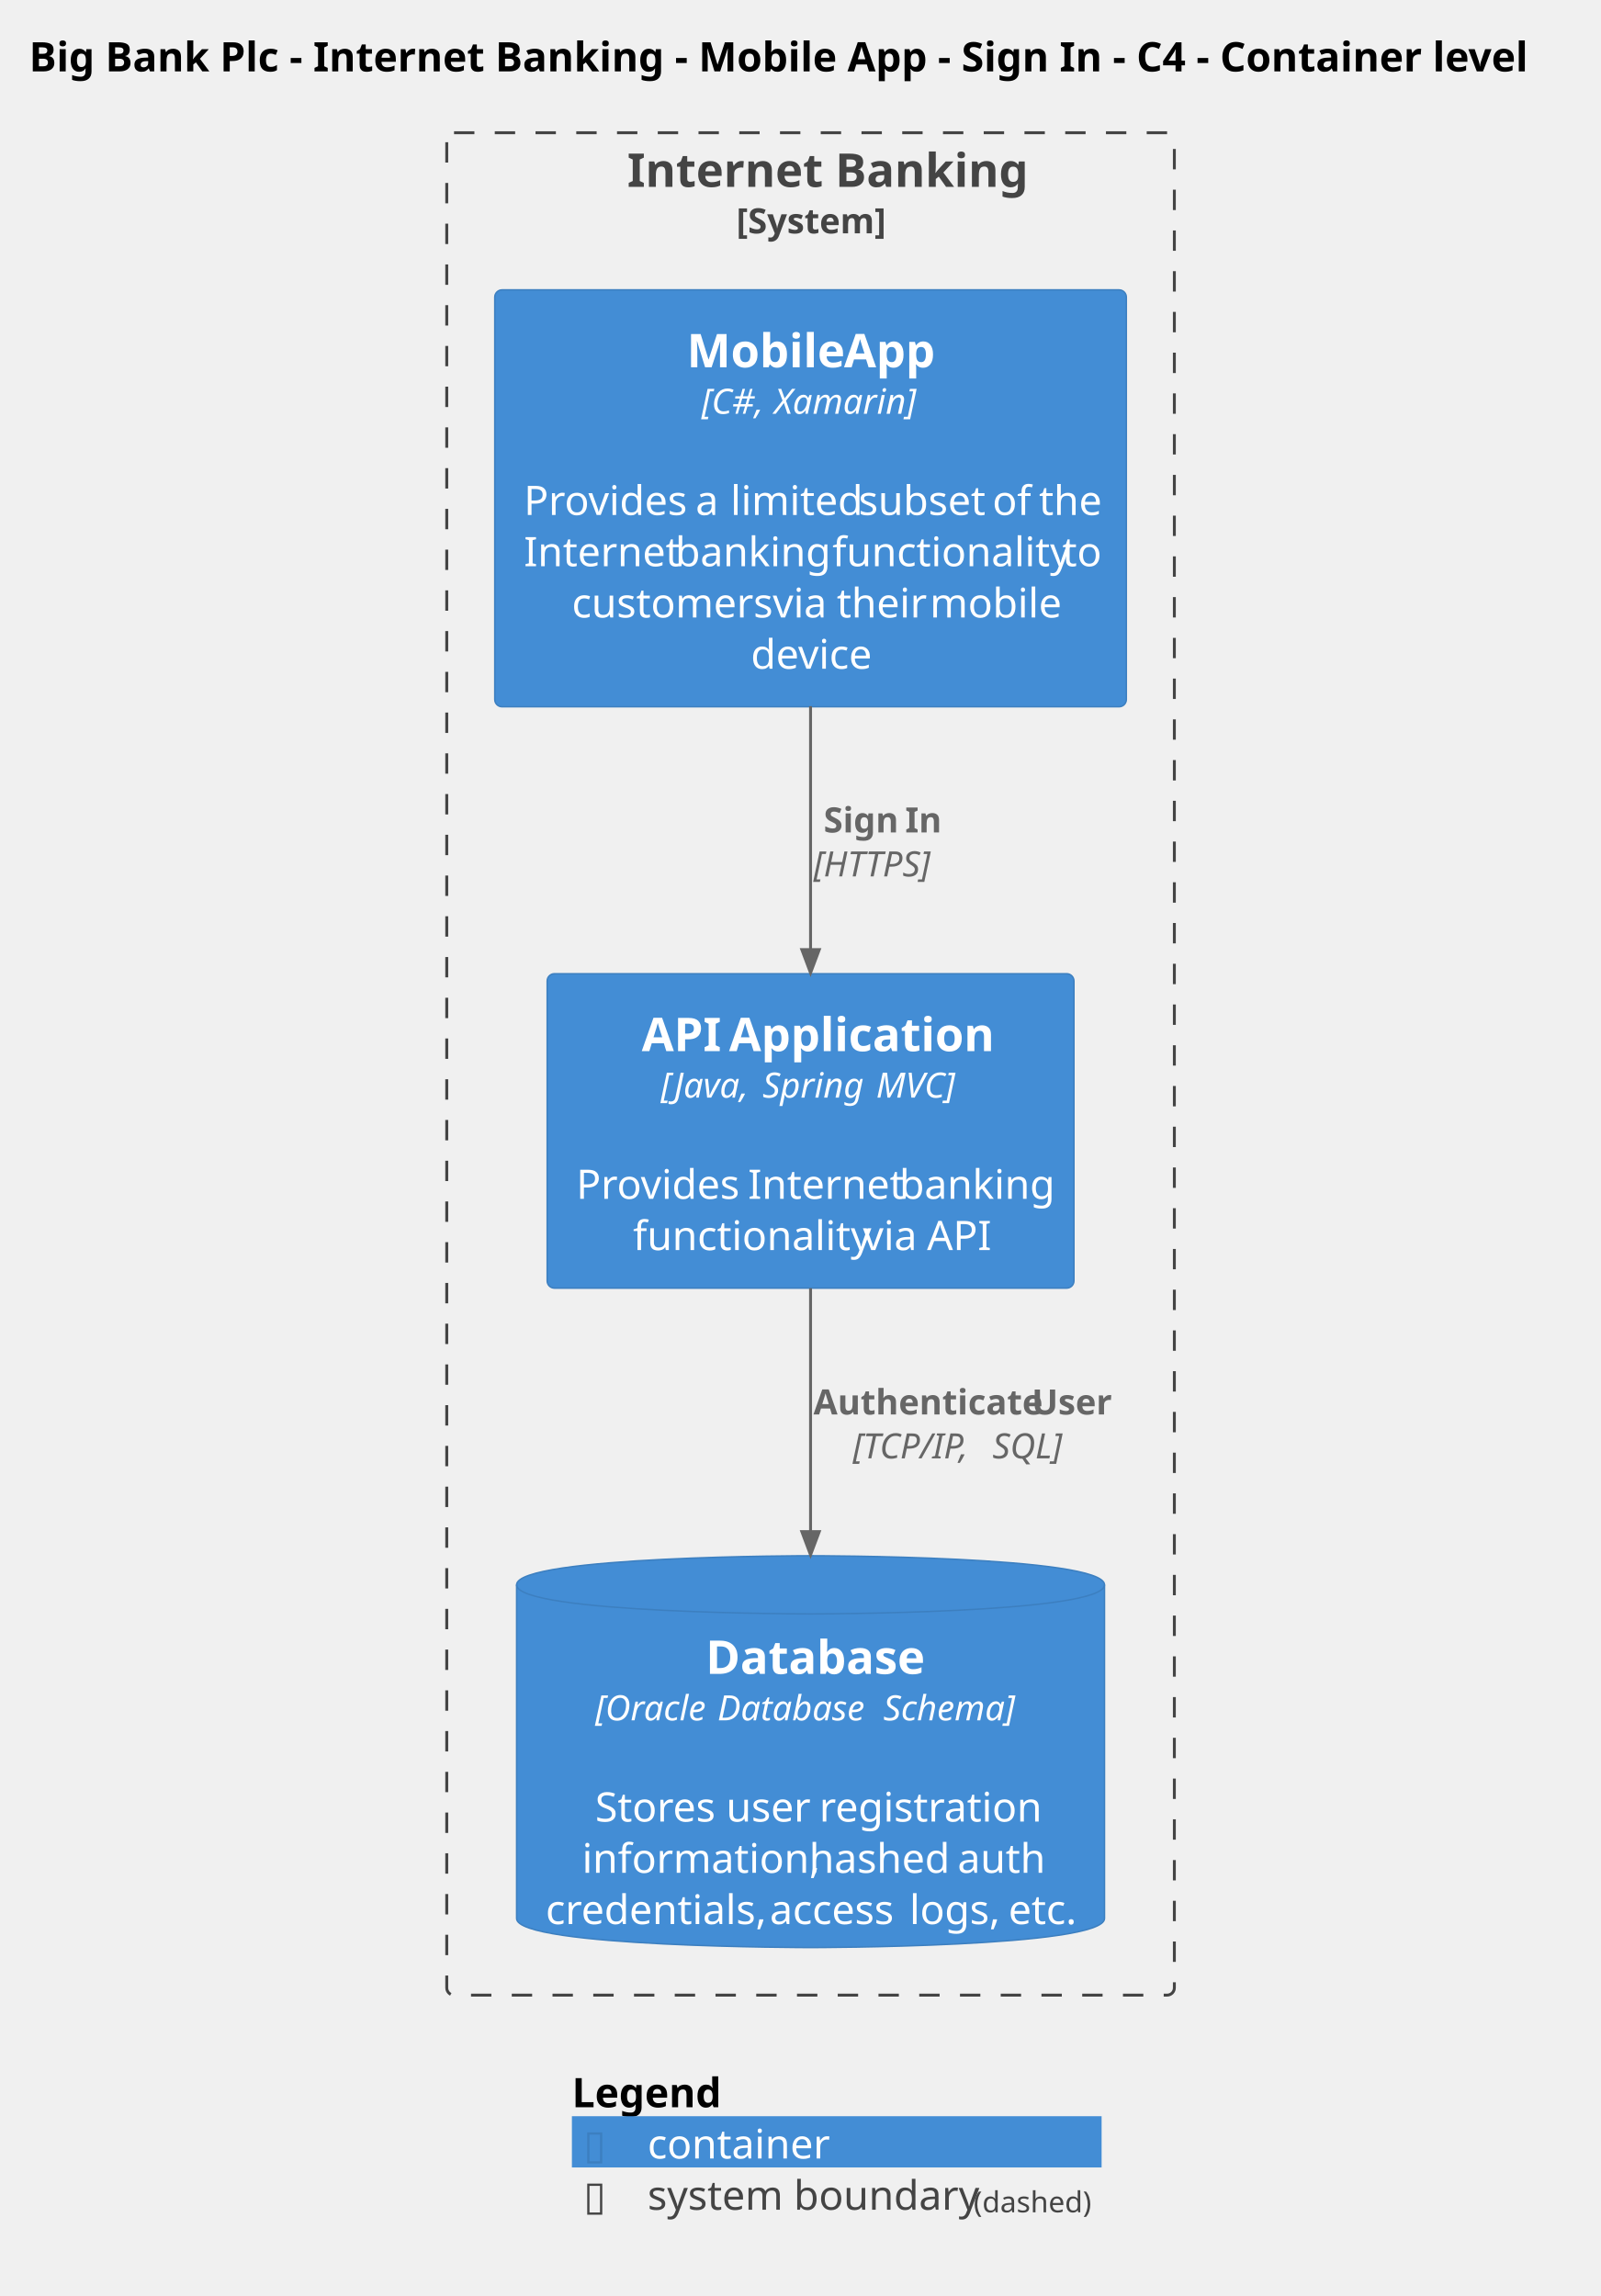
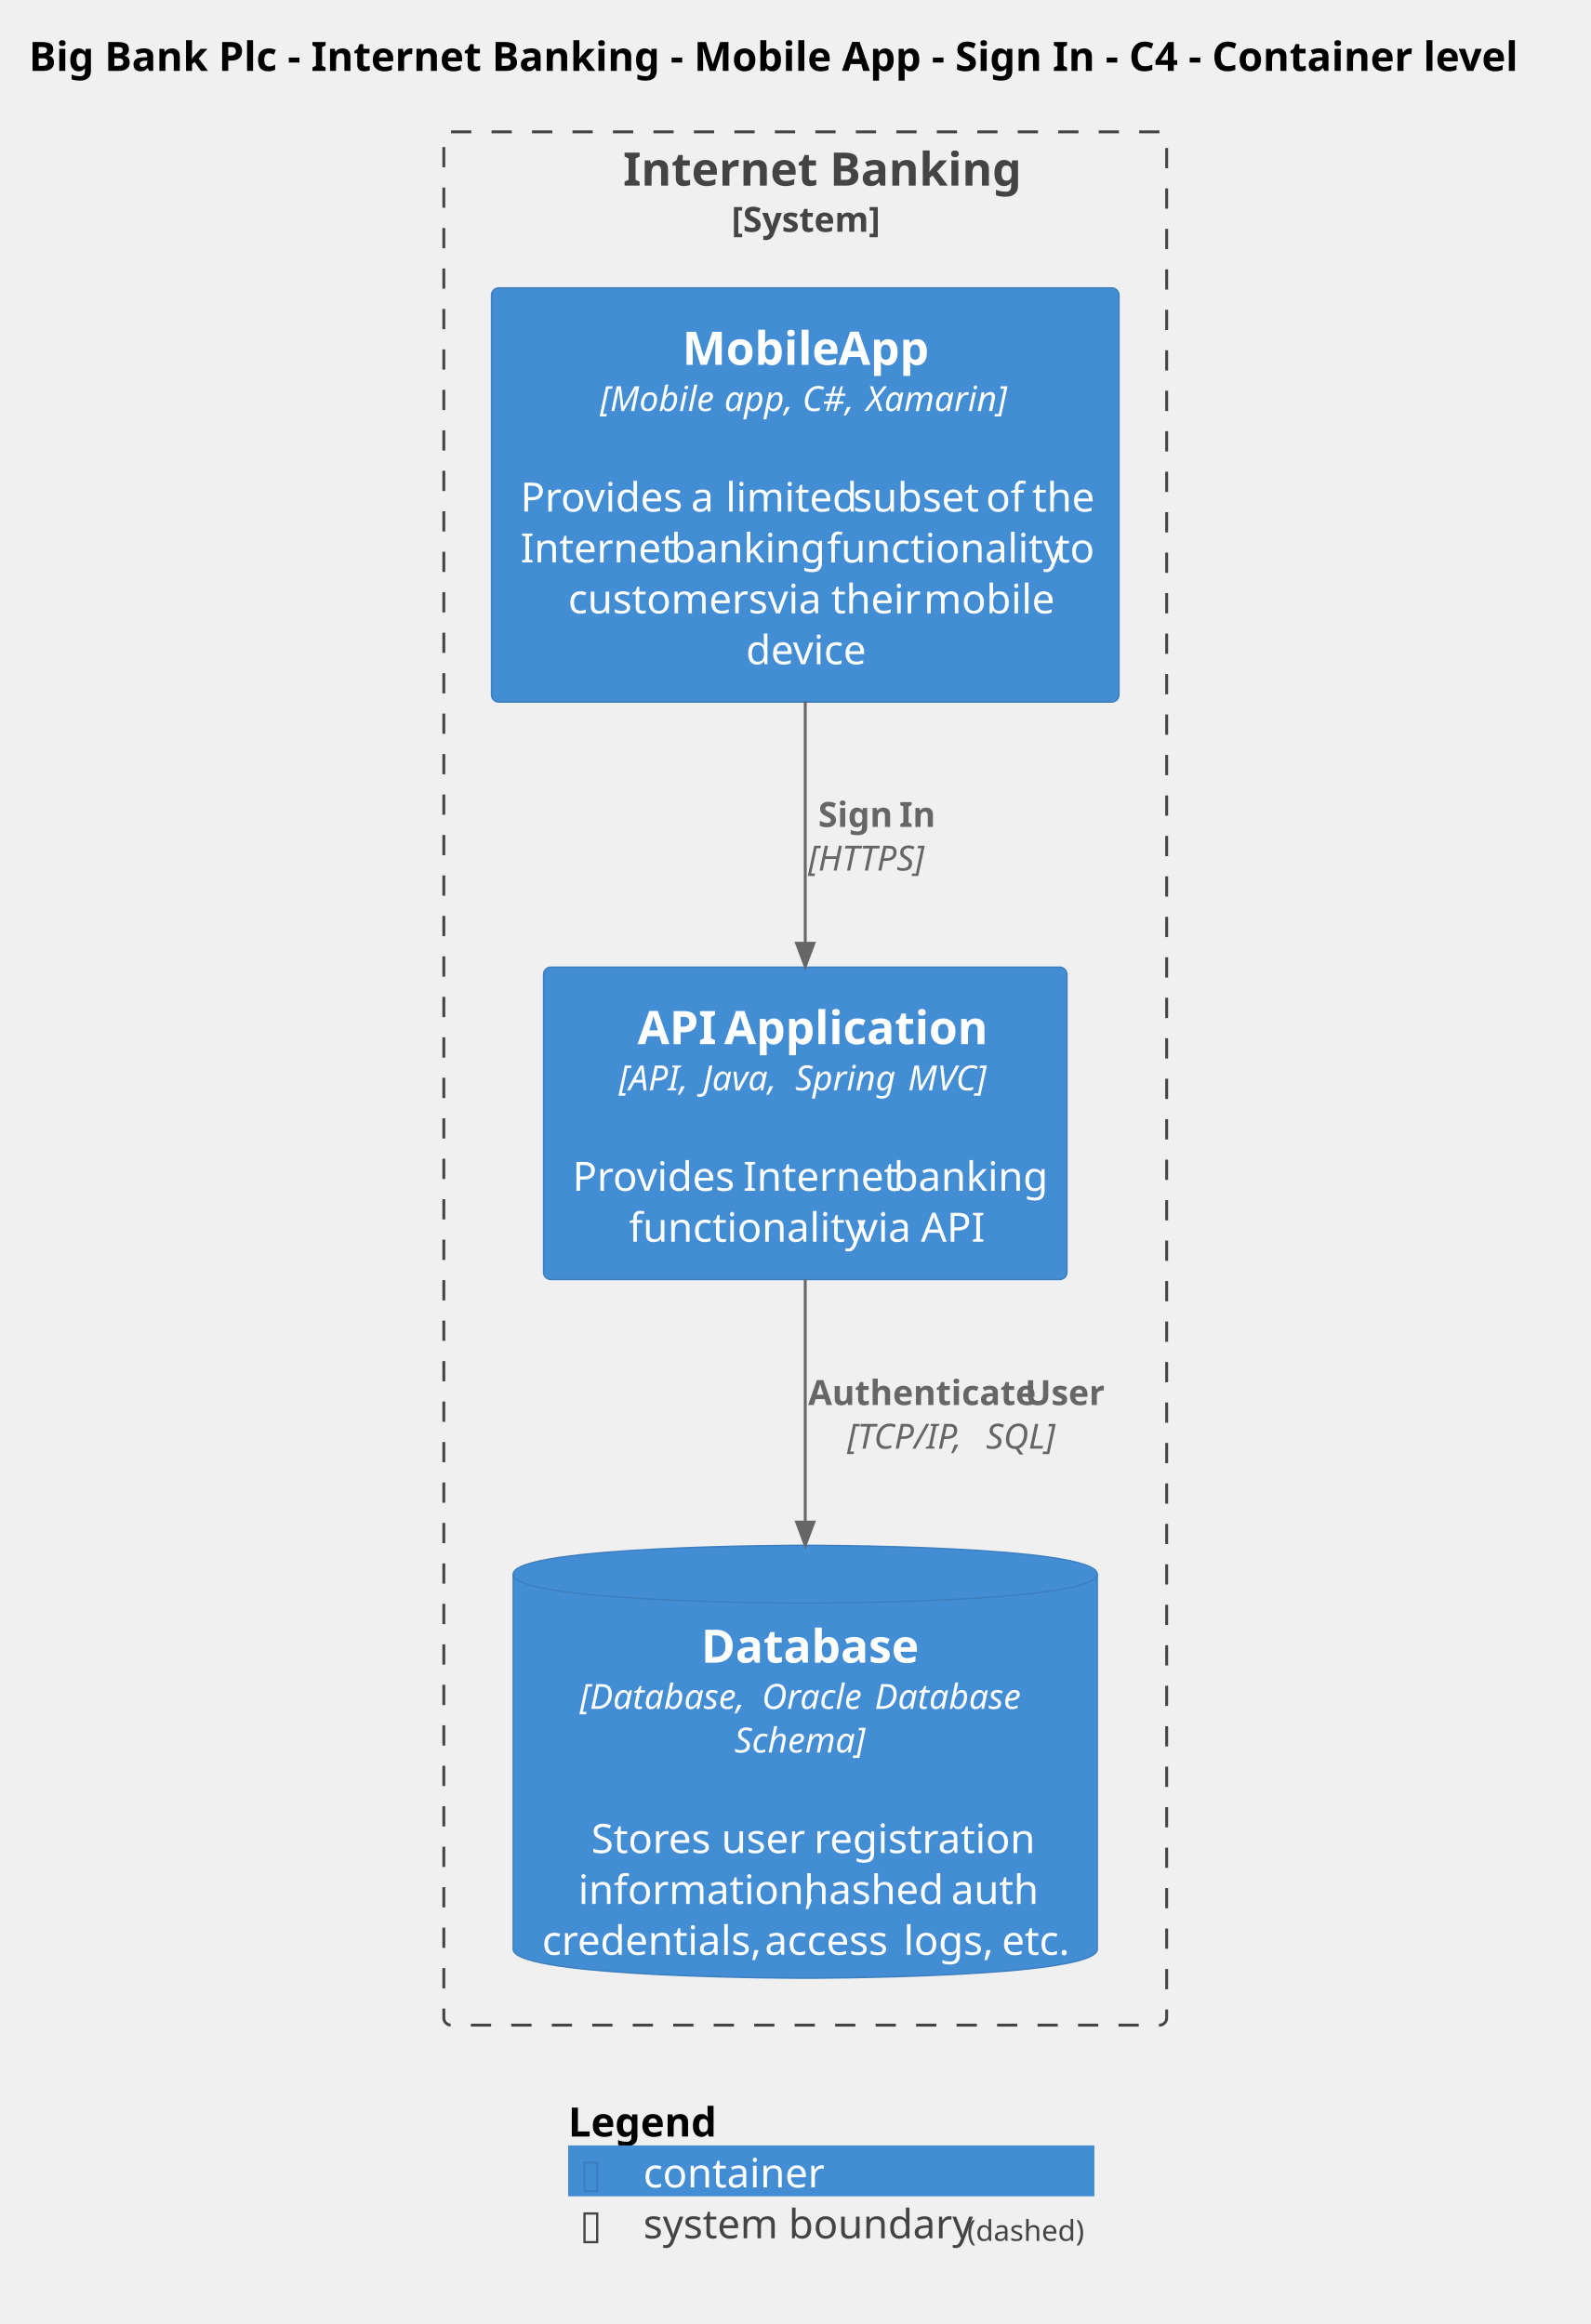
- <svg xmlns="http://www.w3.org/2000/svg" contentStyleType="text/css" height="789px" preserveAspectRatio="none" style="width:550px;height:789px;background:#FFFFFF;" version="1.1" viewBox="0 0 550 789" width="550px" zoomAndPan="magnify">
+ <svg xmlns="http://www.w3.org/2000/svg" contentStyleType="text/css" height="804px" preserveAspectRatio="none" style="width:550px;height:804px;background:#FFFFFF;" version="1.1" viewBox="0 0 550 804" width="550px" zoomAndPan="magnify">
  <defs />
  <g>
    <text fill="#000000" font-family="sans-serif" font-size="14" font-weight="bold" lengthAdjust="spacing" textLength="522" x="10" y="24.533">Big Bank Plc - Internet Banking - Mobile App - Sign In - C4 - Container level</text>
    <g id="cluster_BigBankPlc.SoftwareSystems.InternetBanking">
-       <rect fill="none" height="640" rx="2.5" ry="2.5" style="stroke:#444444;stroke-width:1.0;stroke-dasharray:7.0,7.0;" width="250" x="153.5" y="45.609" />
+       <rect fill="none" height="655" rx="2.5" ry="2.5" style="stroke:#444444;stroke-width:1.0;stroke-dasharray:7.0,7.0;" width="250" x="153.5" y="45.609" />
      <text fill="#444444" font-family="sans-serif" font-size="16" font-weight="bold" lengthAdjust="spacing" textLength="126" x="215.5" y="64.219">Internet Banking</text>
      <text fill="#444444" font-family="sans-serif" font-size="12" font-weight="bold" lengthAdjust="spacing" textLength="51" x="253" y="80.191">[System]</text>
    </g>
    <g id="elem_BigBankPlc.SoftwareSystems.InternetBanking.Containers.MobileApp">
      <rect fill="#438DD5" height="143.266" rx="2.5" ry="2.5" style="stroke:#3C7FC0;stroke-width:0.5;" width="217" x="170" y="99.609" />
      <text fill="#FFFFFF" font-family="sans-serif" font-size="16" font-weight="bold" lengthAdjust="spacing" textLength="50" x="236" y="126.219">Mobile</text>
      <text fill="#FFFFFF" font-family="sans-serif" font-size="16" font-weight="bold" lengthAdjust="spacing" textLength="4" x="286" y="126.219"> </text>
      <text fill="#FFFFFF" font-family="sans-serif" font-size="16" font-weight="bold" lengthAdjust="spacing" textLength="31" x="290" y="126.219">App</text>
-       <text fill="#FFFFFF" font-family="sans-serif" font-size="12" font-style="italic" lengthAdjust="spacing" textLength="22" x="241" y="142.191">[C#,</text>
-       <text fill="#FFFFFF" font-family="sans-serif" font-size="12" font-style="italic" lengthAdjust="spacing" textLength="3" x="263" y="142.191"> </text>
-       <text fill="#FFFFFF" font-family="sans-serif" font-size="12" font-style="italic" lengthAdjust="spacing" textLength="50" x="266" y="142.191">Xamarin]</text>
+       <text fill="#FFFFFF" font-family="sans-serif" font-size="12" font-style="italic" lengthAdjust="spacing" textLength="40" x="207.5" y="142.191">[Mobile</text>
+       <text fill="#FFFFFF" font-family="sans-serif" font-size="12" font-style="italic" lengthAdjust="spacing" textLength="3" x="247.5" y="142.191"> </text>
+       <text fill="#FFFFFF" font-family="sans-serif" font-size="12" font-style="italic" lengthAdjust="spacing" textLength="24" x="250.5" y="142.191">app,</text>
+       <text fill="#FFFFFF" font-family="sans-serif" font-size="12" font-style="italic" lengthAdjust="spacing" textLength="3" x="274.5" y="142.191"> </text>
+       <text fill="#FFFFFF" font-family="sans-serif" font-size="12" font-style="italic" lengthAdjust="spacing" textLength="19" x="277.5" y="142.191">C#,</text>
+       <text fill="#FFFFFF" font-family="sans-serif" font-size="12" font-style="italic" lengthAdjust="spacing" textLength="3" x="296.5" y="142.191"> </text>
+       <text fill="#FFFFFF" font-family="sans-serif" font-size="12" font-style="italic" lengthAdjust="spacing" textLength="50" x="299.5" y="142.191">Xamarin]</text>
      <text fill="#FFFFFF" font-family="sans-serif" font-size="14" lengthAdjust="spacing" textLength="4" x="276.5" y="159.361"> </text>
      <text fill="#FFFFFF" font-family="sans-serif" font-size="14" lengthAdjust="spacing" textLength="55" x="180" y="176.971">Provides</text>
      <text fill="#FFFFFF" font-family="sans-serif" font-size="14" lengthAdjust="spacing" textLength="4" x="235" y="176.971"> </text>
      <text fill="#FFFFFF" font-family="sans-serif" font-size="14" lengthAdjust="spacing" textLength="8" x="239" y="176.971">a</text>
      <text fill="#FFFFFF" font-family="sans-serif" font-size="14" lengthAdjust="spacing" textLength="4" x="247" y="176.971"> </text>
      <text fill="#FFFFFF" font-family="sans-serif" font-size="14" lengthAdjust="spacing" textLength="40" x="251" y="176.971">limited</text>
      <text fill="#FFFFFF" font-family="sans-serif" font-size="14" lengthAdjust="spacing" textLength="4" x="291" y="176.971"> </text>
      <text fill="#FFFFFF" font-family="sans-serif" font-size="14" lengthAdjust="spacing" textLength="42" x="295" y="176.971">subset</text>
      <text fill="#FFFFFF" font-family="sans-serif" font-size="14" lengthAdjust="spacing" textLength="4" x="337" y="176.971"> </text>
      <text fill="#FFFFFF" font-family="sans-serif" font-size="14" lengthAdjust="spacing" textLength="12" x="341" y="176.971">of</text>
      <text fill="#FFFFFF" font-family="sans-serif" font-size="14" lengthAdjust="spacing" textLength="4" x="353" y="176.971"> </text>
      <text fill="#FFFFFF" font-family="sans-serif" font-size="14" lengthAdjust="spacing" textLength="20" x="357" y="176.971">the</text>
      <text fill="#FFFFFF" font-family="sans-serif" font-size="14" lengthAdjust="spacing" textLength="48" x="180" y="194.58">Internet</text>
      <text fill="#FFFFFF" font-family="sans-serif" font-size="14" lengthAdjust="spacing" textLength="4" x="228" y="194.58"> </text>
      <text fill="#FFFFFF" font-family="sans-serif" font-size="14" lengthAdjust="spacing" textLength="50" x="232" y="194.58">banking</text>
      <text fill="#FFFFFF" font-family="sans-serif" font-size="14" lengthAdjust="spacing" textLength="4" x="282" y="194.58"> </text>
      <text fill="#FFFFFF" font-family="sans-serif" font-size="14" lengthAdjust="spacing" textLength="75" x="286" y="194.58">functionality</text>
      <text fill="#FFFFFF" font-family="sans-serif" font-size="14" lengthAdjust="spacing" textLength="4" x="361" y="194.58"> </text>
      <text fill="#FFFFFF" font-family="sans-serif" font-size="14" lengthAdjust="spacing" textLength="12" x="365" y="194.58">to</text>
      <text fill="#FFFFFF" font-family="sans-serif" font-size="14" lengthAdjust="spacing" textLength="65" x="196.5" y="212.19">customers</text>
      <text fill="#FFFFFF" font-family="sans-serif" font-size="14" lengthAdjust="spacing" textLength="4" x="261.5" y="212.19"> </text>
      <text fill="#FFFFFF" font-family="sans-serif" font-size="14" lengthAdjust="spacing" textLength="18" x="265.5" y="212.19">via</text>
      <text fill="#FFFFFF" font-family="sans-serif" font-size="14" lengthAdjust="spacing" textLength="4" x="283.5" y="212.19"> </text>
      <text fill="#FFFFFF" font-family="sans-serif" font-size="14" lengthAdjust="spacing" textLength="28" x="287.5" y="212.19">their</text>
      <text fill="#FFFFFF" font-family="sans-serif" font-size="14" lengthAdjust="spacing" textLength="4" x="315.5" y="212.19"> </text>
      <text fill="#FFFFFF" font-family="sans-serif" font-size="14" lengthAdjust="spacing" textLength="41" x="319.5" y="212.19">mobile</text>
      <text fill="#FFFFFF" font-family="sans-serif" font-size="14" lengthAdjust="spacing" textLength="41" x="258" y="229.799">device</text>
    </g>
    <g id="elem_BigBankPlc.SoftwareSystems.InternetBanking.Containers.APIApplication">
      <rect fill="#438DD5" height="108.047" rx="2.5" ry="2.5" style="stroke:#3C7FC0;stroke-width:0.5;" width="181" x="188" y="334.609" />
      <text fill="#FFFFFF" font-family="sans-serif" font-size="16" font-weight="bold" lengthAdjust="spacing" textLength="26" x="220.5" y="361.219">API</text>
      <text fill="#FFFFFF" font-family="sans-serif" font-size="16" font-weight="bold" lengthAdjust="spacing" textLength="4" x="246.5" y="361.219"> </text>
      <text fill="#FFFFFF" font-family="sans-serif" font-size="16" font-weight="bold" lengthAdjust="spacing" textLength="86" x="250.5" y="361.219">Application</text>
-       <text fill="#FFFFFF" font-family="sans-serif" font-size="12" font-style="italic" lengthAdjust="spacing" textLength="32" x="227" y="377.191">[Java,</text>
-       <text fill="#FFFFFF" font-family="sans-serif" font-size="12" font-style="italic" lengthAdjust="spacing" textLength="3" x="259" y="377.191"> </text>
-       <text fill="#FFFFFF" font-family="sans-serif" font-size="12" font-style="italic" lengthAdjust="spacing" textLength="36" x="262" y="377.191">Spring</text>
-       <text fill="#FFFFFF" font-family="sans-serif" font-size="12" font-style="italic" lengthAdjust="spacing" textLength="3" x="298" y="377.191"> </text>
-       <text fill="#FFFFFF" font-family="sans-serif" font-size="12" font-style="italic" lengthAdjust="spacing" textLength="29" x="301" y="377.191">MVC]</text>
+       <text fill="#FFFFFF" font-family="sans-serif" font-size="12" font-style="italic" lengthAdjust="spacing" textLength="26" x="214" y="377.191">[API,</text>
+       <text fill="#FFFFFF" font-family="sans-serif" font-size="12" font-style="italic" lengthAdjust="spacing" textLength="3" x="240" y="377.191"> </text>
+       <text fill="#FFFFFF" font-family="sans-serif" font-size="12" font-style="italic" lengthAdjust="spacing" textLength="29" x="243" y="377.191">Java,</text>
+       <text fill="#FFFFFF" font-family="sans-serif" font-size="12" font-style="italic" lengthAdjust="spacing" textLength="3" x="272" y="377.191"> </text>
+       <text fill="#FFFFFF" font-family="sans-serif" font-size="12" font-style="italic" lengthAdjust="spacing" textLength="36" x="275" y="377.191">Spring</text>
+       <text fill="#FFFFFF" font-family="sans-serif" font-size="12" font-style="italic" lengthAdjust="spacing" textLength="3" x="311" y="377.191"> </text>
+       <text fill="#FFFFFF" font-family="sans-serif" font-size="12" font-style="italic" lengthAdjust="spacing" textLength="29" x="314" y="377.191">MVC]</text>
      <text fill="#FFFFFF" font-family="sans-serif" font-size="14" lengthAdjust="spacing" textLength="4" x="276.5" y="394.361"> </text>
      <text fill="#FFFFFF" font-family="sans-serif" font-size="14" lengthAdjust="spacing" textLength="55" x="198" y="411.971">Provides</text>
      <text fill="#FFFFFF" font-family="sans-serif" font-size="14" lengthAdjust="spacing" textLength="4" x="253" y="411.971"> </text>
      <text fill="#FFFFFF" font-family="sans-serif" font-size="14" lengthAdjust="spacing" textLength="48" x="257" y="411.971">Internet</text>
      <text fill="#FFFFFF" font-family="sans-serif" font-size="14" lengthAdjust="spacing" textLength="4" x="305" y="411.971"> </text>
      <text fill="#FFFFFF" font-family="sans-serif" font-size="14" lengthAdjust="spacing" textLength="50" x="309" y="411.971">banking</text>
      <text fill="#FFFFFF" font-family="sans-serif" font-size="14" lengthAdjust="spacing" textLength="75" x="217.5" y="429.58">functionality</text>
      <text fill="#FFFFFF" font-family="sans-serif" font-size="14" lengthAdjust="spacing" textLength="4" x="292.5" y="429.58"> </text>
      <text fill="#FFFFFF" font-family="sans-serif" font-size="14" lengthAdjust="spacing" textLength="18" x="296.5" y="429.58">via</text>
      <text fill="#FFFFFF" font-family="sans-serif" font-size="14" lengthAdjust="spacing" textLength="4" x="314.5" y="429.58"> </text>
      <text fill="#FFFFFF" font-family="sans-serif" font-size="14" lengthAdjust="spacing" textLength="21" x="318.5" y="429.58">API</text>
    </g>
    <g id="elem_BigBankPlc.SoftwareSystems.InternetBanking.Containers.Database">
-       <path d="M177.5,544.609 C177.5,534.609 278.5,534.609 278.5,534.609 C278.5,534.609 379.5,534.609 379.5,544.609 L379.5,659.266 C379.5,669.266 278.5,669.266 278.5,669.266 C278.5,669.266 177.5,669.266 177.5,659.266 L177.5,544.609 " fill="#438DD5" style="stroke:#3C7FC0;stroke-width:0.5;" />
+       <path d="M177.5,544.609 C177.5,534.609 278.5,534.609 278.5,534.609 C278.5,534.609 379.5,534.609 379.5,544.609 L379.5,674.359 C379.5,684.359 278.5,684.359 278.5,684.359 C278.5,684.359 177.5,684.359 177.5,674.359 L177.5,544.609 " fill="#438DD5" style="stroke:#3C7FC0;stroke-width:0.5;" />
      <path d="M177.5,544.609 C177.5,554.609 278.5,554.609 278.5,554.609 C278.5,554.609 379.5,554.609 379.5,544.609 " fill="none" style="stroke:#3C7FC0;stroke-width:0.5;" />
      <text fill="#FFFFFF" font-family="sans-serif" font-size="16" font-weight="bold" lengthAdjust="spacing" textLength="72" x="242.5" y="575.219">Database</text>
-       <text fill="#FFFFFF" font-family="sans-serif" font-size="12" font-style="italic" lengthAdjust="spacing" textLength="39" x="204.5" y="591.191">[Oracle</text>
-       <text fill="#FFFFFF" font-family="sans-serif" font-size="12" font-style="italic" lengthAdjust="spacing" textLength="3" x="243.5" y="591.191"> </text>
-       <text fill="#FFFFFF" font-family="sans-serif" font-size="12" font-style="italic" lengthAdjust="spacing" textLength="54" x="246.5" y="591.191">Database</text>
-       <text fill="#FFFFFF" font-family="sans-serif" font-size="12" font-style="italic" lengthAdjust="spacing" textLength="3" x="300.5" y="591.191"> </text>
-       <text fill="#FFFFFF" font-family="sans-serif" font-size="12" font-style="italic" lengthAdjust="spacing" textLength="49" x="303.5" y="591.191">Schema]</text>
-       <text fill="#FFFFFF" font-family="sans-serif" font-size="14" lengthAdjust="spacing" textLength="4" x="276.5" y="608.361"> </text>
-       <text fill="#FFFFFF" font-family="sans-serif" font-size="14" lengthAdjust="spacing" textLength="41" x="204.5" y="625.971">Stores</text>
-       <text fill="#FFFFFF" font-family="sans-serif" font-size="14" lengthAdjust="spacing" textLength="4" x="245.5" y="625.971"> </text>
-       <text fill="#FFFFFF" font-family="sans-serif" font-size="14" lengthAdjust="spacing" textLength="28" x="249.5" y="625.971">user</text>
-       <text fill="#FFFFFF" font-family="sans-serif" font-size="14" lengthAdjust="spacing" textLength="4" x="277.5" y="625.971"> </text>
-       <text fill="#FFFFFF" font-family="sans-serif" font-size="14" lengthAdjust="spacing" textLength="71" x="281.5" y="625.971">registration</text>
-       <text fill="#FFFFFF" font-family="sans-serif" font-size="14" lengthAdjust="spacing" textLength="74" x="200" y="643.58">information,</text>
-       <text fill="#FFFFFF" font-family="sans-serif" font-size="14" lengthAdjust="spacing" textLength="4" x="274" y="643.58"> </text>
-       <text fill="#FFFFFF" font-family="sans-serif" font-size="14" lengthAdjust="spacing" textLength="47" x="278" y="643.58">hashed</text>
-       <text fill="#FFFFFF" font-family="sans-serif" font-size="14" lengthAdjust="spacing" textLength="4" x="325" y="643.58"> </text>
-       <text fill="#FFFFFF" font-family="sans-serif" font-size="14" lengthAdjust="spacing" textLength="28" x="329" y="643.58">auth</text>
-       <text fill="#FFFFFF" font-family="sans-serif" font-size="14" lengthAdjust="spacing" textLength="73" x="187.5" y="661.189">credentials,</text>
-       <text fill="#FFFFFF" font-family="sans-serif" font-size="14" lengthAdjust="spacing" textLength="4" x="260.5" y="661.189"> </text>
-       <text fill="#FFFFFF" font-family="sans-serif" font-size="14" lengthAdjust="spacing" textLength="44" x="264.5" y="661.189">access</text>
-       <text fill="#FFFFFF" font-family="sans-serif" font-size="14" lengthAdjust="spacing" textLength="4" x="308.5" y="661.189"> </text>
-       <text fill="#FFFFFF" font-family="sans-serif" font-size="14" lengthAdjust="spacing" textLength="30" x="312.5" y="661.189">logs,</text>
-       <text fill="#FFFFFF" font-family="sans-serif" font-size="14" lengthAdjust="spacing" textLength="4" x="342.5" y="661.189"> </text>
-       <text fill="#FFFFFF" font-family="sans-serif" font-size="14" lengthAdjust="spacing" textLength="23" x="346.5" y="661.189">etc.</text>
+       <text fill="#FFFFFF" font-family="sans-serif" font-size="12" font-style="italic" lengthAdjust="spacing" textLength="60" x="200.5" y="591.191">[Database,</text>
+       <text fill="#FFFFFF" font-family="sans-serif" font-size="12" font-style="italic" lengthAdjust="spacing" textLength="3" x="260.5" y="591.191"> </text>
+       <text fill="#FFFFFF" font-family="sans-serif" font-size="12" font-style="italic" lengthAdjust="spacing" textLength="36" x="263.5" y="591.191">Oracle</text>
+       <text fill="#FFFFFF" font-family="sans-serif" font-size="12" font-style="italic" lengthAdjust="spacing" textLength="3" x="299.5" y="591.191"> </text>
+       <text fill="#FFFFFF" font-family="sans-serif" font-size="12" font-style="italic" lengthAdjust="spacing" textLength="54" x="302.5" y="591.191">Database</text>
+       <text fill="#FFFFFF" font-family="sans-serif" font-size="12" font-style="italic" lengthAdjust="spacing" textLength="49" x="254" y="606.285">Schema]</text>
+       <text fill="#FFFFFF" font-family="sans-serif" font-size="14" lengthAdjust="spacing" textLength="4" x="276.5" y="623.455"> </text>
+       <text fill="#FFFFFF" font-family="sans-serif" font-size="14" lengthAdjust="spacing" textLength="41" x="204.5" y="641.064">Stores</text>
+       <text fill="#FFFFFF" font-family="sans-serif" font-size="14" lengthAdjust="spacing" textLength="4" x="245.5" y="641.064"> </text>
+       <text fill="#FFFFFF" font-family="sans-serif" font-size="14" lengthAdjust="spacing" textLength="28" x="249.5" y="641.064">user</text>
+       <text fill="#FFFFFF" font-family="sans-serif" font-size="14" lengthAdjust="spacing" textLength="4" x="277.5" y="641.064"> </text>
+       <text fill="#FFFFFF" font-family="sans-serif" font-size="14" lengthAdjust="spacing" textLength="71" x="281.5" y="641.064">registration</text>
+       <text fill="#FFFFFF" font-family="sans-serif" font-size="14" lengthAdjust="spacing" textLength="74" x="200" y="658.674">information,</text>
+       <text fill="#FFFFFF" font-family="sans-serif" font-size="14" lengthAdjust="spacing" textLength="4" x="274" y="658.674"> </text>
+       <text fill="#FFFFFF" font-family="sans-serif" font-size="14" lengthAdjust="spacing" textLength="47" x="278" y="658.674">hashed</text>
+       <text fill="#FFFFFF" font-family="sans-serif" font-size="14" lengthAdjust="spacing" textLength="4" x="325" y="658.674"> </text>
+       <text fill="#FFFFFF" font-family="sans-serif" font-size="14" lengthAdjust="spacing" textLength="28" x="329" y="658.674">auth</text>
+       <text fill="#FFFFFF" font-family="sans-serif" font-size="14" lengthAdjust="spacing" textLength="73" x="187.5" y="676.283">credentials,</text>
+       <text fill="#FFFFFF" font-family="sans-serif" font-size="14" lengthAdjust="spacing" textLength="4" x="260.5" y="676.283"> </text>
+       <text fill="#FFFFFF" font-family="sans-serif" font-size="14" lengthAdjust="spacing" textLength="44" x="264.5" y="676.283">access</text>
+       <text fill="#FFFFFF" font-family="sans-serif" font-size="14" lengthAdjust="spacing" textLength="4" x="308.5" y="676.283"> </text>
+       <text fill="#FFFFFF" font-family="sans-serif" font-size="14" lengthAdjust="spacing" textLength="30" x="312.5" y="676.283">logs,</text>
+       <text fill="#FFFFFF" font-family="sans-serif" font-size="14" lengthAdjust="spacing" textLength="4" x="342.5" y="676.283"> </text>
+       <text fill="#FFFFFF" font-family="sans-serif" font-size="14" lengthAdjust="spacing" textLength="23" x="346.5" y="676.283">etc.</text>
    </g>
    <g id="link_BigBankPlc.SoftwareSystems.InternetBanking.Containers.MobileApp_BigBankPlc.SoftwareSystems.InternetBanking.Containers.APIApplication">
      <path d="M278.5,242.669 C278.5,272.499 278.5,298.659 278.5,326.329 " fill="none" id="BigBankPlc.SoftwareSystems.InternetBanking.Containers.MobileApp-to-BigBankPlc.SoftwareSystems.InternetBanking.Containers.APIApplication" style="stroke:#666666;stroke-width:1.0;" />
      <polygon fill="#666666" points="278.5,334.329,281.5,326.329,275.5,326.329,278.5,334.329" style="stroke:#666666;stroke-width:1.0;" />
      <text fill="#666666" font-family="sans-serif" font-size="12" font-weight="bold" lengthAdjust="spacing" textLength="25" x="283" y="286.066">Sign</text>
      <text fill="#666666" font-family="sans-serif" font-size="12" font-weight="bold" lengthAdjust="spacing" textLength="3" x="308" y="286.066"> </text>
      <text fill="#666666" font-family="sans-serif" font-size="12" font-weight="bold" lengthAdjust="spacing" textLength="10" x="311" y="286.066">In</text>
      <text fill="#666666" font-family="sans-serif" font-size="12" font-style="italic" lengthAdjust="spacing" textLength="45" x="279.5" y="301.16">[HTTPS]</text>
    </g>
    <g id="link_BigBankPlc.SoftwareSystems.InternetBanking.Containers.APIApplication_BigBankPlc.SoftwareSystems.InternetBanking.Containers.Database">
-       <path d="M278.5,442.709 C278.5,470.479 278.5,496.769 278.5,526.329 " fill="none" id="BigBankPlc.SoftwareSystems.InternetBanking.Containers.APIApplication-to-BigBankPlc.SoftwareSystems.InternetBanking.Containers.Database" style="stroke:#666666;stroke-width:1.0;" />
-       <polygon fill="#666666" points="278.5,534.329,281.5,526.329,275.5,526.329,278.5,534.329" style="stroke:#666666;stroke-width:1.0;" />
+       <path d="M278.5,442.619 C278.5,470.219 278.5,496.409 278.5,526.569 " fill="none" id="BigBankPlc.SoftwareSystems.InternetBanking.Containers.APIApplication-to-BigBankPlc.SoftwareSystems.InternetBanking.Containers.Database" style="stroke:#666666;stroke-width:1.0;" />
+       <polygon fill="#666666" points="278.5,534.569,281.5,526.569,275.5,526.569,278.5,534.569" style="stroke:#666666;stroke-width:1.0;" />
      <text fill="#666666" font-family="sans-serif" font-size="12" font-weight="bold" lengthAdjust="spacing" textLength="72" x="279.5" y="486.066">Authenticate</text>
      <text fill="#666666" font-family="sans-serif" font-size="12" font-weight="bold" lengthAdjust="spacing" textLength="3" x="351.5" y="486.066"> </text>
      <text fill="#666666" font-family="sans-serif" font-size="12" font-weight="bold" lengthAdjust="spacing" textLength="27" x="354.5" y="486.066">User</text>
      <text fill="#666666" font-family="sans-serif" font-size="12" font-style="italic" lengthAdjust="spacing" textLength="45" x="293" y="501.16">[TCP/IP,</text>
      <text fill="#666666" font-family="sans-serif" font-size="12" font-style="italic" lengthAdjust="spacing" textLength="3" x="338" y="501.16"> </text>
      <text fill="#666666" font-family="sans-serif" font-size="12" font-style="italic" lengthAdjust="spacing" textLength="27" x="341" y="501.16">SQL]</text>
    </g>
-     <rect fill="none" height="17.609" style="stroke:none;stroke-width:1.0;" width="182" x="196.5" y="709.609" />
-     <text fill="#000000" font-family="sans-serif" font-size="14" font-weight="bold" lengthAdjust="spacing" textLength="53" x="196.5" y="724.143">Legend</text>
-     <text fill="#FFFFFF" font-family="sans-serif" font-size="14" lengthAdjust="spacing" textLength="4" x="249.5" y="724.143"> </text>
-     <rect fill="#438DD5" height="17.609" style="stroke:none;stroke-width:1.0;" width="182" x="196.5" y="727.219" />
-     <text fill="#3C7FC0" font-family="sans-serif" font-size="14" lengthAdjust="spacing" textLength="14" x="200.5" y="741.752">▯</text>
-     <text fill="#FFFFFF" font-family="sans-serif" font-size="14" lengthAdjust="spacing" textLength="4" x="214.5" y="741.752"> </text>
-     <text fill="#FFFFFF" font-family="sans-serif" font-size="14" lengthAdjust="spacing" textLength="59" x="222.5" y="741.752">container</text>
-     <text fill="#FFFFFF" font-family="sans-serif" font-size="14" lengthAdjust="spacing" textLength="4" x="285.5" y="741.752"> </text>
-     <rect fill="none" height="17.609" style="stroke:none;stroke-width:1.0;" width="182" x="196.5" y="744.828" />
-     <text fill="#444444" font-family="sans-serif" font-size="14" lengthAdjust="spacing" textLength="14" x="200.5" y="759.361">▯</text>
-     <text fill="#FFFFFF" font-family="sans-serif" font-size="14" lengthAdjust="spacing" textLength="4" x="214.5" y="759.361"> </text>
-     <text fill="#444444" font-family="sans-serif" font-size="14" lengthAdjust="spacing" textLength="108" x="222.5" y="759.361">system boundary</text>
-     <text fill="#444444" font-family="sans-serif" font-size="10" lengthAdjust="spacing" textLength="40" x="334.5" y="760.24">(dashed)</text>
-     <text fill="#FFFFFF" font-family="sans-serif" font-size="14" lengthAdjust="spacing" textLength="4" x="374.5" y="759.361"> </text>
-     <line style="stroke:none;stroke-width:1.0;" x1="196.5" x2="378.5" y1="709.609" y2="709.609" />
-     <line style="stroke:none;stroke-width:1.0;" x1="196.5" x2="378.5" y1="727.219" y2="727.219" />
-     <line style="stroke:none;stroke-width:1.0;" x1="196.5" x2="378.5" y1="744.828" y2="744.828" />
-     <line style="stroke:none;stroke-width:1.0;" x1="196.5" x2="378.5" y1="762.438" y2="762.438" />
-     <line style="stroke:none;stroke-width:1.0;" x1="196.5" x2="196.5" y1="709.609" y2="762.438" />
-     <line style="stroke:none;stroke-width:1.0;" x1="378.5" x2="378.5" y1="709.609" y2="762.438" />
+     <rect fill="none" height="17.609" style="stroke:none;stroke-width:1.0;" width="182" x="196.5" y="724.609" />
+     <text fill="#000000" font-family="sans-serif" font-size="14" font-weight="bold" lengthAdjust="spacing" textLength="53" x="196.5" y="739.143">Legend</text>
+     <text fill="#FFFFFF" font-family="sans-serif" font-size="14" lengthAdjust="spacing" textLength="4" x="249.5" y="739.143"> </text>
+     <rect fill="#438DD5" height="17.609" style="stroke:none;stroke-width:1.0;" width="182" x="196.5" y="742.219" />
+     <text fill="#3C7FC0" font-family="sans-serif" font-size="14" lengthAdjust="spacing" textLength="14" x="200.5" y="756.752">▯</text>
+     <text fill="#FFFFFF" font-family="sans-serif" font-size="14" lengthAdjust="spacing" textLength="4" x="214.5" y="756.752"> </text>
+     <text fill="#FFFFFF" font-family="sans-serif" font-size="14" lengthAdjust="spacing" textLength="59" x="222.5" y="756.752">container</text>
+     <text fill="#FFFFFF" font-family="sans-serif" font-size="14" lengthAdjust="spacing" textLength="4" x="285.5" y="756.752"> </text>
+     <rect fill="none" height="17.609" style="stroke:none;stroke-width:1.0;" width="182" x="196.5" y="759.828" />
+     <text fill="#444444" font-family="sans-serif" font-size="14" lengthAdjust="spacing" textLength="14" x="200.5" y="774.361">▯</text>
+     <text fill="#FFFFFF" font-family="sans-serif" font-size="14" lengthAdjust="spacing" textLength="4" x="214.5" y="774.361"> </text>
+     <text fill="#444444" font-family="sans-serif" font-size="14" lengthAdjust="spacing" textLength="108" x="222.5" y="774.361">system boundary</text>
+     <text fill="#444444" font-family="sans-serif" font-size="10" lengthAdjust="spacing" textLength="40" x="334.5" y="775.24">(dashed)</text>
+     <text fill="#FFFFFF" font-family="sans-serif" font-size="14" lengthAdjust="spacing" textLength="4" x="374.5" y="774.361"> </text>
+     <line style="stroke:none;stroke-width:1.0;" x1="196.5" x2="378.5" y1="724.609" y2="724.609" />
+     <line style="stroke:none;stroke-width:1.0;" x1="196.5" x2="378.5" y1="742.219" y2="742.219" />
+     <line style="stroke:none;stroke-width:1.0;" x1="196.5" x2="378.5" y1="759.828" y2="759.828" />
+     <line style="stroke:none;stroke-width:1.0;" x1="196.5" x2="378.5" y1="777.438" y2="777.438" />
+     <line style="stroke:none;stroke-width:1.0;" x1="196.5" x2="196.5" y1="724.609" y2="777.438" />
+     <line style="stroke:none;stroke-width:1.0;" x1="378.5" x2="378.5" y1="724.609" y2="777.438" />
  </g>
</svg>
